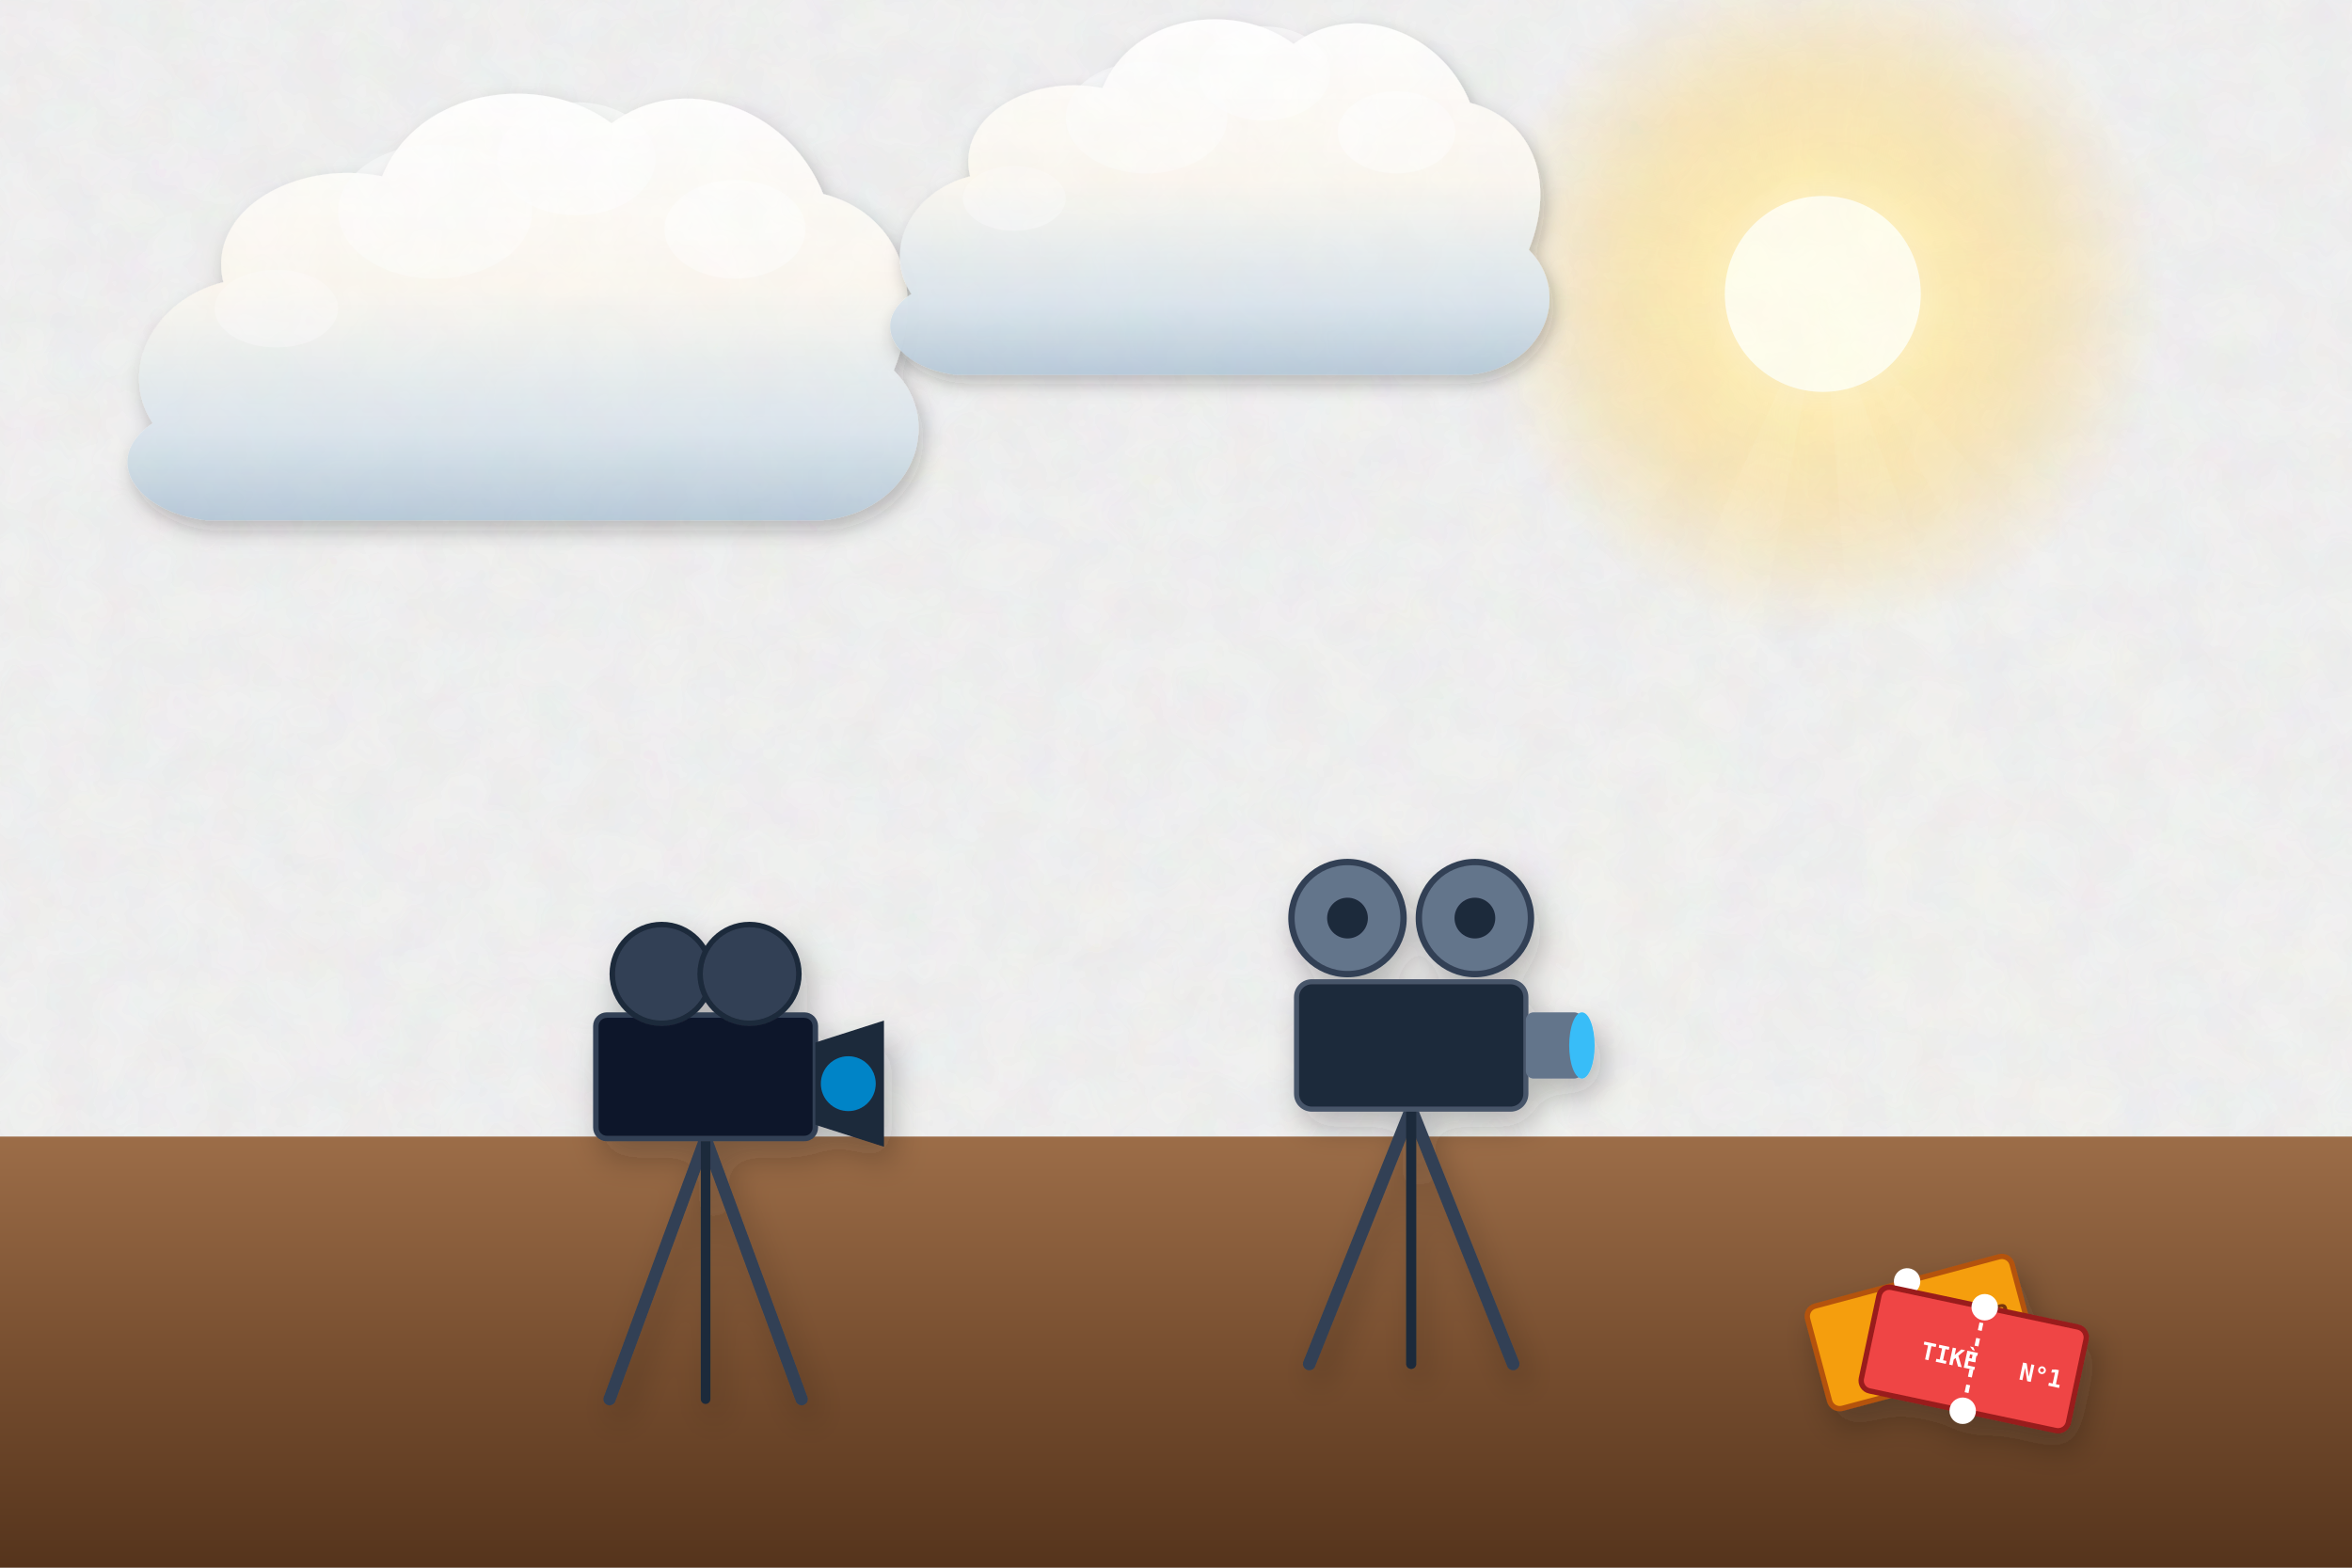
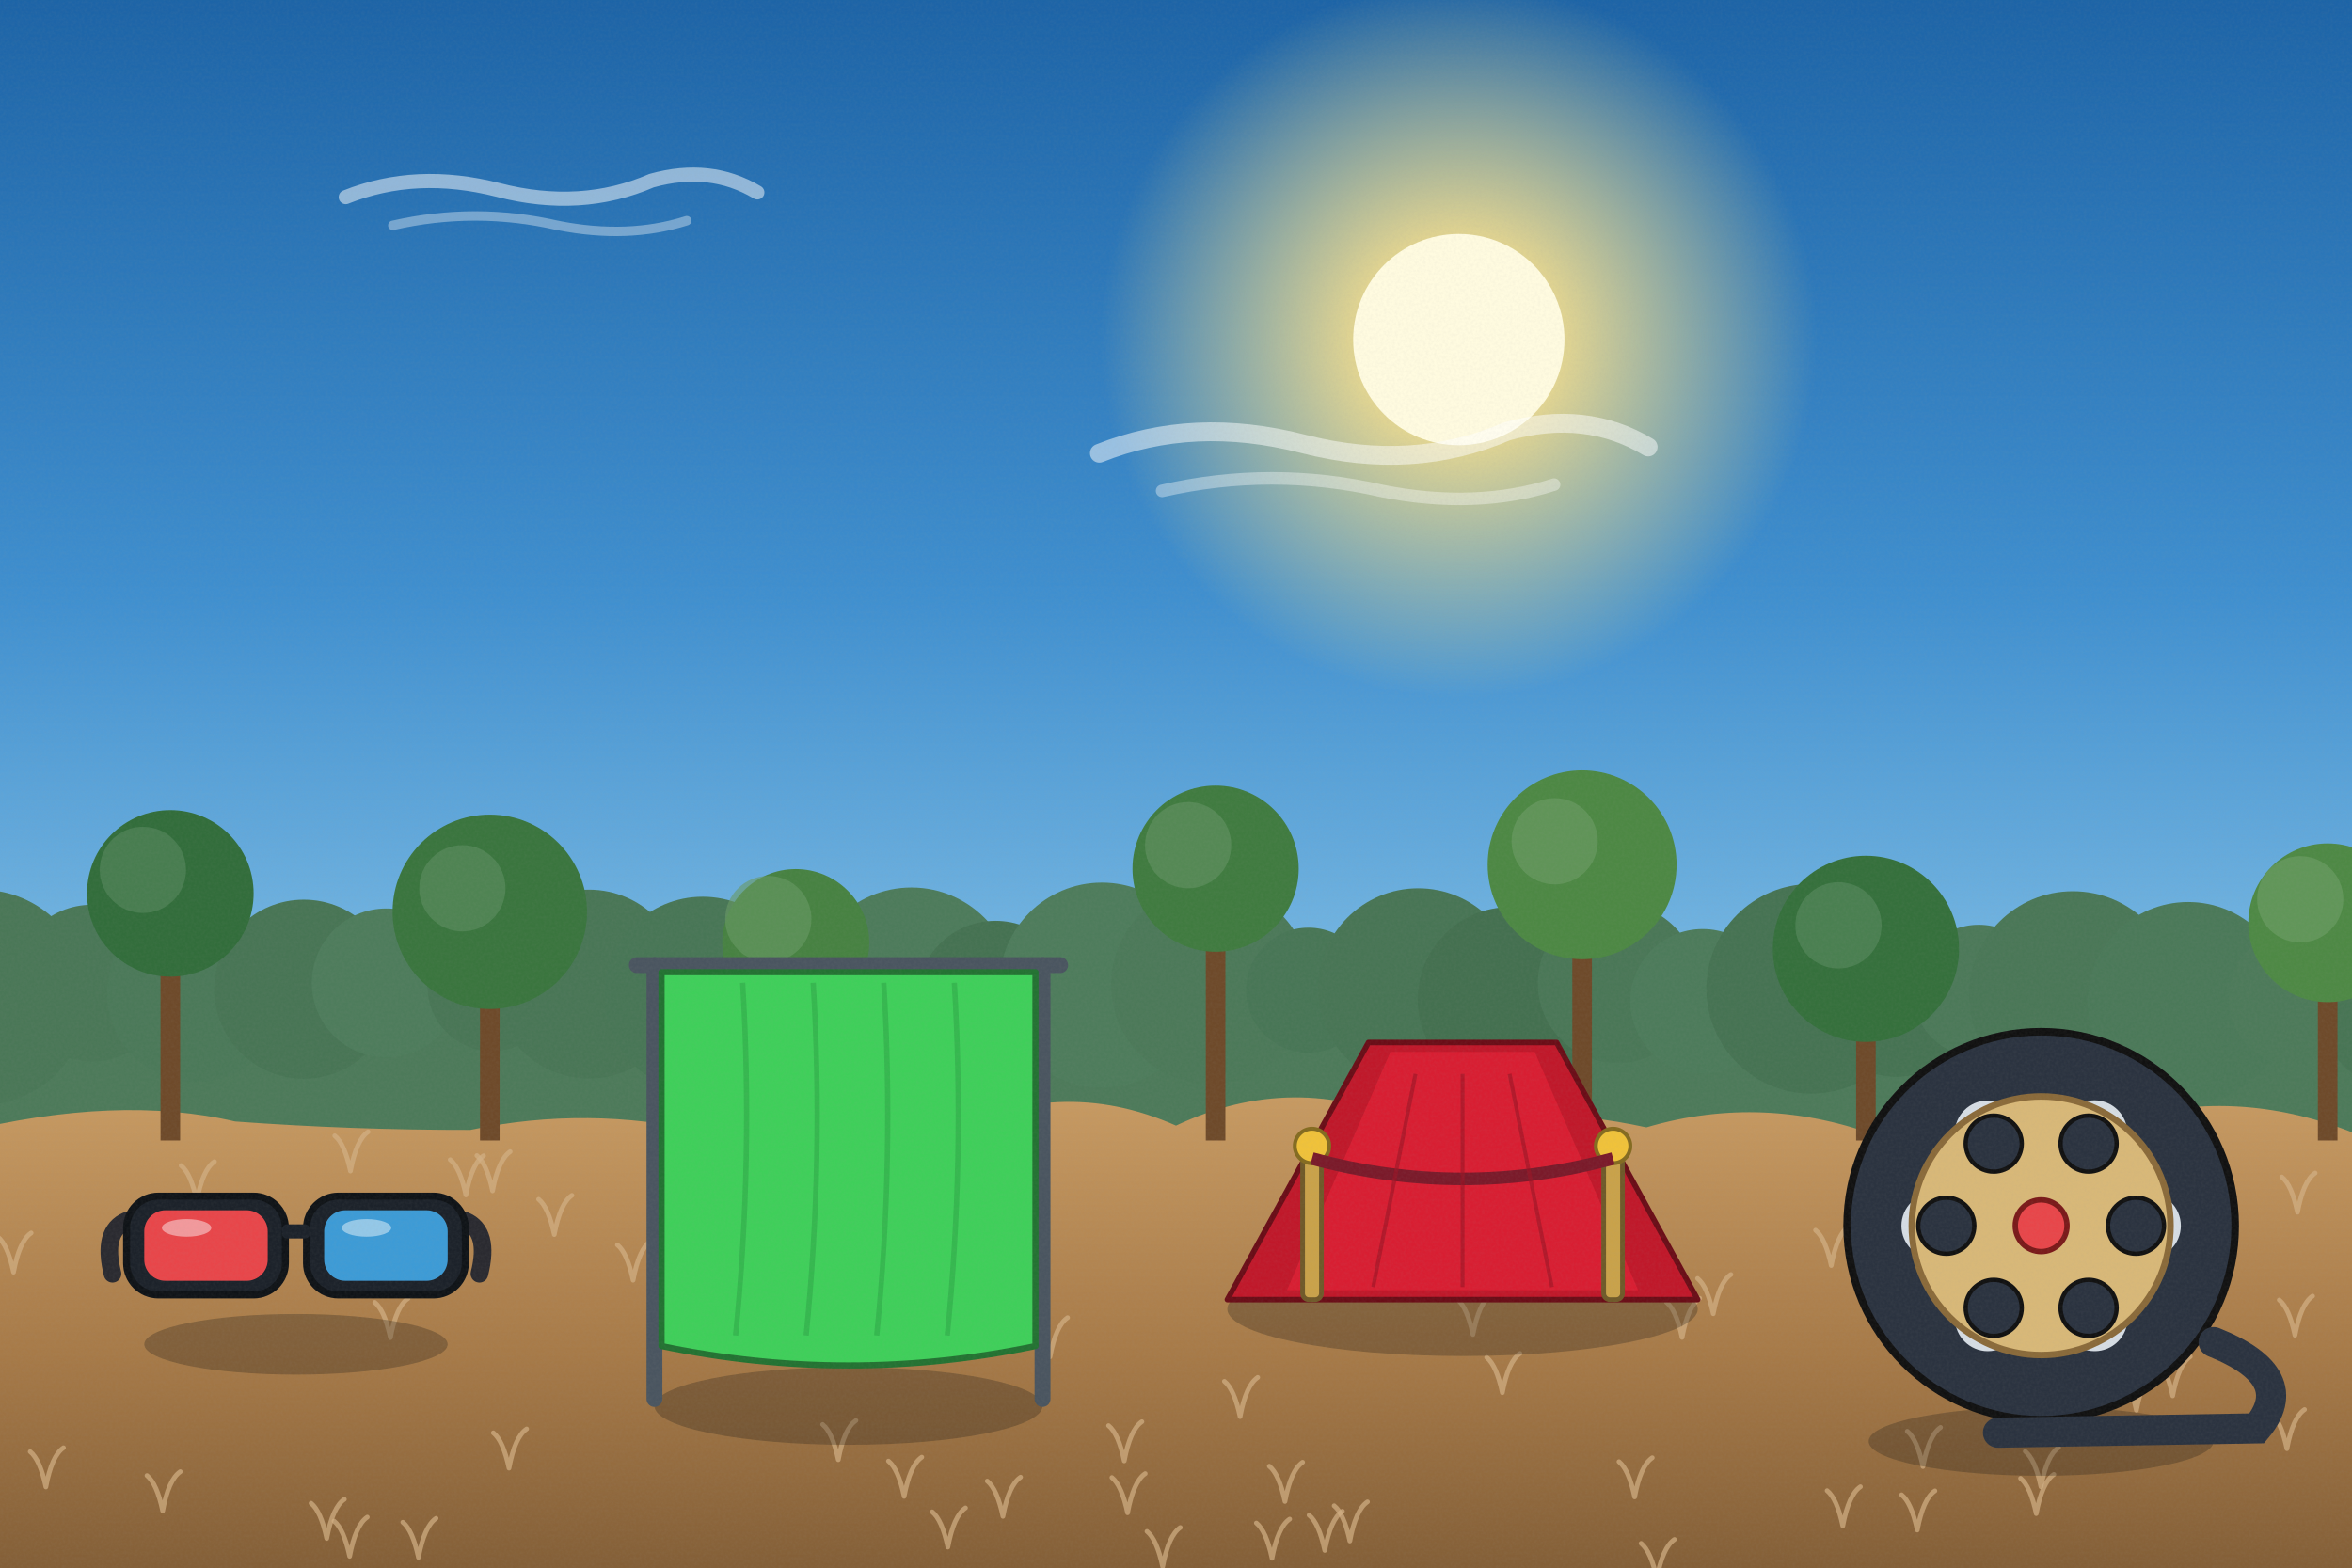
<svg xmlns="http://www.w3.org/2000/svg" viewBox="0 0 1200 800" width="1200" height="800">
  <defs>
-     <filter id="ghibliPaper" x="0%" y="0%" width="100%" height="100%">
-       <feTurbulence type="fractalNoise" baseFrequency="0.04" numOctaves="3" result="noise" seed="42" />
-       <feColorMatrix type="matrix" values="1 0 0 0 0  0 1 0 0 0  0 0 1 0 0  0 0 0 0.035 0" in="noise" result="coloredNoise" />
-       <feComposite operator="in" in2="SourceGraphic" />
+     <linearGradient id="woodTone" x1="0" y1="0" x2="1" y2="0">
+       <stop offset="0" stop-color="#a77649" />
+       <stop offset=".5" stop-color="#7d5231" />
+       <stop offset="1" stop-color="#5a381e" />
+     </linearGradient>
+     <linearGradient id="stoneTone" x1="0" y1="0" x2="0" y2="1">
+       <stop offset="0" stop-color="#c5beb3" />
+       <stop offset="1" stop-color="#7c7468" />
+     </linearGradient>
+     <filter id="softShadow" x="-20%" y="-20%" width="140%" height="140%">
+       <feDropShadow dx="2" dy="5" stdDeviation="4" flood-color="#1b1a14" flood-opacity=".25" />
    </filter>
-     <filter id="softGlow" x="-20%" y="-20%" width="140%" height="140%">
-       <feGaussianBlur stdDeviation="8" result="blur" />
-       <feComposite in="SourceGraphic" in2="blur" operator="over" />
+     <filter id="grain" x="0" y="0" width="100%" height="100%">
+       <feTurbulence type="fractalNoise" baseFrequency=".7" numOctaves="2" seed="11" />
+       <feColorMatrix type="matrix" values="0 0 0 0 .34  0 0 0 0 .34  0 0 0 0 .32  0 0 0 .22 -.07" />
    </filter>
-     <filter id="dropShadow" x="-20%" y="-20%" width="140%" height="140%">
-       <feDropShadow dx="3" dy="6" stdDeviation="6" flood-color="#141e28" flood-opacity="0.28" />
-     </filter>
-     <linearGradient id="skyDay" x1="0" y1="0" x2="0" y2="1">
-       <stop offset="0%" stop-color="#236ca7" />
-       <stop offset="35%" stop-color="#5fa3d6" />
-       <stop offset="70%" stop-color="#b8e1f2" />
-       <stop offset="100%" stop-color="#fdf3dc" />
-     </linearGradient>
-     <linearGradient id="skySunset" x1="0" y1="0" x2="0" y2="1">
-       <stop offset="0%" stop-color="#31396b" />
-       <stop offset="35%" stop-color="#73507b" />
-       <stop offset="65%" stop-color="#cb6b5c" />
-       <stop offset="85%" stop-color="#f29e5a" />
-       <stop offset="100%" stop-color="#fedaa2" />
-     </linearGradient>
-     <linearGradient id="skyDusk" x1="0" y1="0" x2="0" y2="1">
-       <stop offset="0%" stop-color="#121832" />
-       <stop offset="40%" stop-color="#262f56" />
-       <stop offset="70%" stop-color="#4e3d64" />
-       <stop offset="90%" stop-color="#915264" />
-       <stop offset="100%" stop-color="#d6846c" />
-     </linearGradient>
-     <linearGradient id="cloudBodyDay" x1="0" y1="0" x2="0" y2="1">
-       <stop offset="0%" stop-color="#ffffff" />
-       <stop offset="45%" stop-color="#fcf8f0" />
-       <stop offset="80%" stop-color="#d9e4ec" />
-       <stop offset="100%" stop-color="#b6c8d7" />
-     </linearGradient>
-     <linearGradient id="cloudBodySunset" x1="0" y1="0" x2="0" y2="1">
-       <stop offset="0%" stop-color="#fff5e6" />
-       <stop offset="40%" stop-color="#fbd0a5" />
-       <stop offset="75%" stop-color="#cf8ca0" />
-       <stop offset="100%" stop-color="#7e607c" />
-     </linearGradient>
-     <radialGradient id="sunGlowDay" cx="50%" cy="50%" r="50%">
-       <stop offset="0%" stop-color="#fffced" stop-opacity="1" />
-       <stop offset="35%" stop-color="#ffebaa" stop-opacity="0.85" />
-       <stop offset="70%" stop-color="#ffd573" stop-opacity="0.35" />
-       <stop offset="100%" stop-color="#ffd573" stop-opacity="0" />
+     <linearGradient id="skyMain" x1="0" y1="0" x2="0" y2="1">
+       <stop offset="0" stop-color="#1c63a6" />
+       <stop offset=".38" stop-color="#3f8fcf" />
+       <stop offset=".72" stop-color="#8cc7ea" />
+       <stop offset="1" stop-color="#d8f0f8" />
+     </linearGradient>
+     <linearGradient id="cloudG" x1="0" y1="0" x2="0" y2="1">
+       <stop offset="0" stop-color="#ffffff" />
+       <stop offset="1" stop-color="#c7d8e6" />
+     </linearGradient>
+     <radialGradient id="sunG">
+       <stop offset="0" stop-color="#fffbe0" />
+       <stop offset=".3" stop-color="#ffe38a" stop-opacity=".85" />
+       <stop offset="1" stop-color="#ffe38a" stop-opacity="0" />
    </radialGradient>
-     <radialGradient id="sunGlowSunset" cx="50%" cy="50%" r="50%">
-       <stop offset="0%" stop-color="#fff8db" stop-opacity="1" />
-       <stop offset="30%" stop-color="#ffb753" stop-opacity="0.9" />
-       <stop offset="65%" stop-color="#f46e45" stop-opacity="0.4" />
-       <stop offset="100%" stop-color="#e04a43" stop-opacity="0" />
-     </radialGradient>
-     <linearGradient id="hillDistant" x1="0" y1="0" x2="0" y2="1">
-       <stop offset="0%" stop-color="#6e94a8" />
-       <stop offset="100%" stop-color="#93b9c7" />
-     </linearGradient>
-     <linearGradient id="hillMid" x1="0" y1="0" x2="0" y2="1">
-       <stop offset="0%" stop-color="#4a7c4f" />
-       <stop offset="50%" stop-color="#3c6a40" />
-       <stop offset="100%" stop-color="#2d5231" />
-     </linearGradient>
-     <linearGradient id="hillNear" x1="0" y1="0" x2="0" y2="1">
-       <stop offset="0%" stop-color="#699e4c" />
-       <stop offset="60%" stop-color="#4c7e33" />
-       <stop offset="100%" stop-color="#2f5720" />
-     </linearGradient>
-     <linearGradient id="woodTone" x1="0" y1="0" x2="0" y2="1">
-       <stop offset="0%" stop-color="#9c6d48" />
-       <stop offset="50%" stop-color="#784f30" />
-       <stop offset="100%" stop-color="#55341c" />
-     </linearGradient>
-     <linearGradient id="brassTone" x1="0" y1="0" x2="1" y2="1">
-       <stop offset="0%" stop-color="#ffe699" />
-       <stop offset="35%" stop-color="#d9a536" />
-       <stop offset="70%" stop-color="#996c14" />
-       <stop offset="100%" stop-color="#5e4007" />
-     </linearGradient>
-     <linearGradient id="stoneTone" x1="0" y1="0" x2="0" y2="1">
-       <stop offset="0%" stop-color="#c5beb3" />
-       <stop offset="60%" stop-color="#999184" />
-       <stop offset="100%" stop-color="#6c6458" />
-     </linearGradient>
-     <linearGradient id="waterTone" x1="0" y1="0" x2="0" y2="1">
-       <stop offset="0%" stop-color="#47a5be" />
-       <stop offset="50%" stop-color="#2a7796" />
-       <stop offset="100%" stop-color="#144d6a" />
+     <linearGradient id="gndG" x1="0" y1="0" x2="0" y2="1">
+       <stop offset="0" stop-color="#c79a62" />
+       <stop offset=".5" stop-color="#a77a48" />
+       <stop offset="1" stop-color="#7d5a34" />
    </linearGradient>
  </defs>
-   <rect width="1200" height="800" fill="url(#skyDay)" filter="url(#ghibliPaper)" />
+   <rect width="1200" height="800" fill="url(#skyMain)" />
  <g>
-     <circle cx="930" cy="150" r="175" fill="url(#sunGlowDay)" />
-     <circle cx="930" cy="150" r="50" fill="#fffded" />
-     <polygon points="930,150 630,800 810,800" fill="#fffbe6" opacity="0.08" />
-     <polygon points="930,150 980,800 1170,800" fill="#fffbe6" opacity="0.08" />
-     <polygon points="930,150 1290,800 1490,800" fill="#fffbe6" opacity="0.06" />
-   </g>
-   <g transform="translate(240, 180) scale(0.9)" opacity="0.95">
-     <path d="M-180,40        C-200,10 -180,-30 -140,-40        C-150,-80 -100,-110 -50,-100        C-30,-150 40,-160 80,-130        C120,-160 180,-140 200,-90        C240,-80 260,-40 240,10        C270,40 250,90 200,95        L-150,95        C-190,90 -210,60 -180,40 Z" fill="url(#cloudBodyDay)" filter="url(#dropShadow)" />
-     <ellipse cx="60" cy="-110" rx="45" ry="32" fill="#ffffff" opacity="0.55" />
-     <ellipse cx="-20" cy="-80" rx="55" ry="38" fill="#ffffff" opacity="0.45" />
-     <ellipse cx="150" cy="-70" rx="40" ry="28" fill="#ffffff" opacity="0.5" />
-     <ellipse cx="-110" cy="-25" rx="35" ry="22" fill="#ffffff" opacity="0.35" />
-   </g>
-   <g transform="translate(600, 120) scale(0.75)" opacity="0.95">
-     <path d="M-180,40        C-200,10 -180,-30 -140,-40        C-150,-80 -100,-110 -50,-100        C-30,-150 40,-160 80,-130        C120,-160 180,-140 200,-90        C240,-80 260,-40 240,10        C270,40 250,90 200,95        L-150,95        C-190,90 -210,60 -180,40 Z" fill="url(#cloudBodyDay)" filter="url(#dropShadow)" />
-     <ellipse cx="60" cy="-110" rx="45" ry="32" fill="#ffffff" opacity="0.55" />
-     <ellipse cx="-20" cy="-80" rx="55" ry="38" fill="#ffffff" opacity="0.45" />
-     <ellipse cx="150" cy="-70" rx="40" ry="28" fill="#ffffff" opacity="0.5" />
-     <ellipse cx="-110" cy="-25" rx="35" ry="22" fill="#ffffff" opacity="0.35" />
-   </g>
-   <rect width="1200" height="800" fill="#0f172a" filter="url(#ghibliPaper)" />
-   <rect x="0" y="580" width="1200" height="220" fill="url(#woodTone)" />
-   <g transform="translate(360, 560) scale(1.4)" filter="url(#dropShadow)">
-     <line x1="0" y1="15" x2="-35" y2="110" stroke="#334155" stroke-width="4.5" stroke-linecap="round" />
-     <line x1="0" y1="15" x2="35" y2="110" stroke="#334155" stroke-width="4.5" stroke-linecap="round" />
-     <line x1="0" y1="15" x2="0" y2="110" stroke="#1e293b" stroke-width="3.5" stroke-linecap="round" />
-     <rect x="-40" y="-30" width="80" height="45" rx="4" fill="#0f172a" stroke="#334155" stroke-width="2" />
-     <circle cx="-16" cy="-45" r="18" fill="#334155" stroke="#1e293b" stroke-width="2" />
-     <circle cx="16" cy="-45" r="18" fill="#334155" stroke="#1e293b" stroke-width="2" />
-     <polygon points="40,-20 65,-28 65,18 40,10" fill="#1e293b" />
-     <circle cx="52" cy="-5" r="10" fill="#0284c7" />
-   </g>
-   <g transform="translate(720, 540) scale(1.3)" filter="url(#dropShadow)">
-     <line x1="0" y1="20" x2="-40" y2="120" stroke="#334155" stroke-width="5" stroke-linecap="round" />
-     <line x1="0" y1="20" x2="40" y2="120" stroke="#334155" stroke-width="5" stroke-linecap="round" />
-     <line x1="0" y1="20" x2="0" y2="120" stroke="#1e293b" stroke-width="4" stroke-linecap="round" />
-     <rect x="-45" y="-30" width="90" height="50" rx="6" fill="#1e293b" stroke="#475569" stroke-width="2" />
-     <circle cx="-25" cy="-55" r="22" fill="#64748b" stroke="#334155" stroke-width="2.5" />
-     <circle cx="-25" cy="-55" r="8" fill="#1e293b" />
-     <circle cx="25" cy="-55" r="22" fill="#64748b" stroke="#334155" stroke-width="2.5" />
-     <circle cx="25" cy="-55" r="8" fill="#1e293b" />
-     <rect x="45" y="-18" width="22" height="26" rx="3" fill="#64748b" />
-     <ellipse cx="67" cy="-5" rx="5" ry="13" fill="#38bdf8" />
-   </g>
-   <g transform="translate(980, 680) scale(1.35)" filter="url(#dropShadow)">
-     <g transform="rotate(-15)">
-       <rect x="-40" y="-20" width="80" height="40" rx="4" fill="#f59e0b" stroke="#b45309" stroke-width="2" />
-       <line x1="0" y1="-20" x2="0" y2="20" stroke="#78350f" stroke-width="1.5" stroke-dasharray="3 3" />
-       <circle cx="0" cy="-20" r="5" fill="#ffffff" />
-       <circle cx="0" cy="20" r="5" fill="#ffffff" />
-       <text x="-20" y="4" font-family="monospace" font-size="9" font-weight="bold" fill="#78350f">TIKÈ</text>
-       <text x="18" y="4" font-family="monospace" font-size="9" font-weight="bold" fill="#78350f">VIP</text>
+     <circle cx="744.3" cy="173.3" r="183.26" fill="url(#sunG)" />
+     <circle cx="744.3" cy="173.3" r="53.9" fill="#fffbe0" />
+   </g>
+   <g transform="translate(272.4,94.6) scale(0.6)" opacity="0.9">
+     <path d="M-160,10 Q-100,-14 -30,4 Q40,22 100,-4 Q150,-18 190,6" stroke="#fff" stroke-width="12" stroke-linecap="round" fill="none" opacity=".55" />
+     <path d="M-120,34 Q-50,18 20,34 Q80,46 130,30" stroke="#fff" stroke-width="8" stroke-linecap="round" fill="none" opacity=".4" />
+   </g>
+   <g transform="translate(688.9,223.3) scale(0.8)" opacity="0.9">
+     <path d="M-160,10 Q-100,-14 -30,4 Q40,22 100,-4 Q150,-18 190,6" stroke="#fff" stroke-width="12" stroke-linecap="round" fill="none" opacity=".55" />
+     <path d="M-120,34 Q-50,18 20,34 Q80,46 130,30" stroke="#fff" stroke-width="8" stroke-linecap="round" fill="none" opacity=".4" />
+   </g>
+   <rect x="-20" y="505" width="1240" height="140" fill="#4d7a5a" />
+   <circle cx="-10" cy="509" r="55" fill="#4a7757" />
+   <circle cx="46.9" cy="501.7" r="40" fill="#4a7757" />
+   <circle cx="100.2" cy="506.8" r="45.5" fill="#4b7959" />
+   <circle cx="155" cy="504.8" r="45.7" fill="#487555" />
+   <circle cx="197.1" cy="501.6" r="38" fill="#4e7c5c" />
+   <circle cx="251.1" cy="503.4" r="33" fill="#497656" />
+   <circle cx="300.5" cy="502.2" r="48.2" fill="#497656" />
+   <circle cx="358.5" cy="507.7" r="50.1" fill="#487656" />
+   <circle cx="406.4" cy="509.1" r="43.4" fill="#447151" />
+   <circle cx="465" cy="505.6" r="52.7" fill="#4d7b5b" />
+   <circle cx="507.9" cy="510.1" r="40.2" fill="#457252" />
+   <circle cx="562.2" cy="502.7" r="52.3" fill="#4e7c5c" />
+   <circle cx="617.7" cy="502.5" r="50.8" fill="#4c7959" />
+   <circle cx="667.6" cy="505.3" r="31.9" fill="#487656" />
+   <circle cx="723.6" cy="504.4" r="51.1" fill="#487555" />
+   <circle cx="770.4" cy="510" r="47.1" fill="#447050" />
+   <circle cx="825.4" cy="501.7" r="40.8" fill="#4a7757" />
+   <circle cx="868.7" cy="511" r="36.9" fill="#4d7b5b" />
+   <circle cx="924.1" cy="504.6" r="53.5" fill="#467353" />
+   <circle cx="967.5" cy="509.2" r="40.3" fill="#467353" />
+   <circle cx="1009.6" cy="505.7" r="33.8" fill="#4c7959" />
+   <circle cx="1057.6" cy="507.8" r="53" fill="#4a7757" />
+   <circle cx="1116.4" cy="511.6" r="51.3" fill="#4b7959" />
+   <circle cx="1171.7" cy="509.4" r="34.7" fill="#4d7a5a" />
+   <circle cx="1228.4" cy="512" r="45.7" fill="#487555" />
+   <g>
+     <path d="M-20,578 Q60,558.3 120,572.3 Q180,576.7 240,576.6 Q300,564 360,577.7 Q420,574.1 480,579.6 Q540,547.8 600,574.4 Q660,546.1 720,573.4 Q780,562.3 840,575.3 Q900,557.6 960,580.4 Q1020,548 1080,572.3 Q1140,554.1 1200,577.8 Q1260,564.8 1320,579.2 L1240,820 L-20,820 Z" fill="url(#gndG)" />
+     <path d="M1172.2,618.6 q-3,-14 -8,-18 M1172.2,618.6 q3,-16 9,-20" stroke="#d3b085" stroke-width="2.4" fill="none" stroke-linecap="round" opacity=".7" />
+     <path d="M1170.9,681.4 q-3,-14 -8,-18 M1170.9,681.4 q3,-16 9,-20" stroke="#d3b085" stroke-width="2.4" fill="none" stroke-linecap="round" opacity=".7" />
+     <path d="M980.5,590.8 q-3,-14 -8,-18 M980.5,590.8 q3,-16 9,-20" stroke="#d3b085" stroke-width="2.4" fill="none" stroke-linecap="round" opacity=".7" />
+     <path d="M573.6,745.5 q-3,-14 -8,-18 M573.6,745.5 q3,-16 9,-20" stroke="#d3b085" stroke-width="2.4" fill="none" stroke-linecap="round" opacity=".7" />
+     <path d="M593.2,799.5 q-3,-14 -8,-18 M593.2,799.5 q3,-16 9,-20" stroke="#d3b085" stroke-width="2.4" fill="none" stroke-linecap="round" opacity=".7" />
+     <path d="M483.6,789.5 q-3,-14 -8,-18 M483.6,789.5 q3,-16 9,-20" stroke="#d3b085" stroke-width="2.4" fill="none" stroke-linecap="round" opacity=".7" />
+     <path d="M511.7,773.8 q-3,-14 -8,-18 M511.7,773.8 q3,-16 9,-20" stroke="#d3b085" stroke-width="2.4" fill="none" stroke-linecap="round" opacity=".7" />
+     <path d="M323,653.3 q-3,-14 -8,-18 M323,653.3 q3,-16 9,-20" stroke="#d3b085" stroke-width="2.4" fill="none" stroke-linecap="round" opacity=".7" />
+     <path d="M688.7,786.4 q-3,-14 -8,-18 M688.7,786.4 q3,-16 9,-20" stroke="#d3b085" stroke-width="2.4" fill="none" stroke-linecap="round" opacity=".7" />
+     <path d="M740.1,622.3 q-3,-14 -8,-18 M740.1,622.3 q3,-16 9,-20" stroke="#d3b085" stroke-width="2.4" fill="none" stroke-linecap="round" opacity=".7" />
+     <path d="M1062.5,617.4 q-3,-14 -8,-18 M1062.5,617.4 q3,-16 9,-20" stroke="#d3b085" stroke-width="2.4" fill="none" stroke-linecap="round" opacity=".7" />
+     <path d="M649,795.2 q-3,-14 -8,-18 M649,795.2 q3,-16 9,-20" stroke="#d3b085" stroke-width="2.4" fill="none" stroke-linecap="round" opacity=".7" />
+     <path d="M535.7,692.4 q-3,-14 -8,-18 M535.7,692.4 q3,-16 9,-20" stroke="#d3b085" stroke-width="2.4" fill="none" stroke-linecap="round" opacity=".7" />
+     <path d="M259.7,749.2 q-3,-14 -8,-18 M259.7,749.2 q3,-16 9,-20" stroke="#d3b085" stroke-width="2.4" fill="none" stroke-linecap="round" opacity=".7" />
+     <path d="M1038.9,772.4 q-3,-14 -8,-18 M1038.9,772.4 q3,-16 9,-20" stroke="#d3b085" stroke-width="2.4" fill="none" stroke-linecap="round" opacity=".7" />
+     <path d="M237.7,609.8 q-3,-14 -8,-18 M237.7,609.8 q3,-16 9,-20" stroke="#d3b085" stroke-width="2.4" fill="none" stroke-linecap="round" opacity=".7" />
+     <path d="M6.9,649.2 q-3,-14 -8,-18 M6.9,649.2 q3,-16 9,-20" stroke="#d3b085" stroke-width="2.4" fill="none" stroke-linecap="round" opacity=".7" />
+     <path d="M978.2,780.8 q-3,-14 -8,-18 M978.2,780.8 q3,-16 9,-20" stroke="#d3b085" stroke-width="2.4" fill="none" stroke-linecap="round" opacity=".7" />
+     <path d="M484.7,656 q-3,-14 -8,-18 M484.7,656 q3,-16 9,-20" stroke="#d3b085" stroke-width="2.4" fill="none" stroke-linecap="round" opacity=".7" />
+     <path d="M845.3,805.6 q-3,-14 -8,-18 M845.3,805.6 q3,-16 9,-20" stroke="#d3b085" stroke-width="2.4" fill="none" stroke-linecap="round" opacity=".7" />
+     <path d="M766.5,710.7 q-3,-14 -8,-18 M766.5,710.7 q3,-16 9,-20" stroke="#d3b085" stroke-width="2.4" fill="none" stroke-linecap="round" opacity=".7" />
+     <path d="M282.8,630 q-3,-14 -8,-18 M282.8,630 q3,-16 9,-20" stroke="#d3b085" stroke-width="2.4" fill="none" stroke-linecap="round" opacity=".7" />
+     <path d="M803.3,629.1 q-3,-14 -8,-18 M803.3,629.1 q3,-16 9,-20" stroke="#d3b085" stroke-width="2.4" fill="none" stroke-linecap="round" opacity=".7" />
+     <path d="M181.1,647.5 q-3,-14 -8,-18 M181.1,647.5 q3,-16 9,-20" stroke="#d3b085" stroke-width="2.4" fill="none" stroke-linecap="round" opacity=".7" />
+     <path d="M251.3,607.7 q-3,-14 -8,-18 M251.3,607.7 q3,-16 9,-20" stroke="#d3b085" stroke-width="2.4" fill="none" stroke-linecap="round" opacity=".7" />
+     <path d="M751.5,681 q-3,-14 -8,-18 M751.5,681 q3,-16 9,-20" stroke="#d3b085" stroke-width="2.4" fill="none" stroke-linecap="round" opacity=".7" />
+     <path d="M213.5,794.8 q-3,-14 -8,-18 M213.5,794.8 q3,-16 9,-20" stroke="#d3b085" stroke-width="2.4" fill="none" stroke-linecap="round" opacity=".7" />
+     <path d="M511.4,592.2 q-3,-14 -8,-18 M511.4,592.2 q3,-16 9,-20" stroke="#d3b085" stroke-width="2.4" fill="none" stroke-linecap="round" opacity=".7" />
+     <path d="M940.2,778.7 q-3,-14 -8,-18 M940.2,778.7 q3,-16 9,-20" stroke="#d3b085" stroke-width="2.4" fill="none" stroke-linecap="round" opacity=".7" />
+     <path d="M675.9,791.2 q-3,-14 -8,-18 M675.9,791.2 q3,-16 9,-20" stroke="#d3b085" stroke-width="2.4" fill="none" stroke-linecap="round" opacity=".7" />
+     <path d="M874.1,670.4 q-3,-14 -8,-18 M874.1,670.4 q3,-16 9,-20" stroke="#d3b085" stroke-width="2.4" fill="none" stroke-linecap="round" opacity=".7" />
+     <path d="M355.3,622 q-3,-14 -8,-18 M355.3,622 q3,-16 9,-20" stroke="#d3b085" stroke-width="2.4" fill="none" stroke-linecap="round" opacity=".7" />
+     <path d="M982.3,704 q-3,-14 -8,-18 M982.3,704 q3,-16 9,-20" stroke="#d3b085" stroke-width="2.4" fill="none" stroke-linecap="round" opacity=".7" />
+     <path d="M1108.5,712.3 q-3,-14 -8,-18 M1108.5,712.3 q3,-16 9,-20" stroke="#d3b085" stroke-width="2.4" fill="none" stroke-linecap="round" opacity=".7" />
+     <path d="M834,763.9 q-3,-14 -8,-18 M834,763.9 q3,-16 9,-20" stroke="#d3b085" stroke-width="2.4" fill="none" stroke-linecap="round" opacity=".7" />
+     <path d="M1166.8,739.3 q-3,-14 -8,-18 M1166.8,739.3 q3,-16 9,-20" stroke="#d3b085" stroke-width="2.4" fill="none" stroke-linecap="round" opacity=".7" />
+     <path d="M23.4,758.8 q-3,-14 -8,-18 M23.4,758.8 q3,-16 9,-20" stroke="#d3b085" stroke-width="2.4" fill="none" stroke-linecap="round" opacity=".7" />
+     <path d="M858.2,682.5 q-3,-14 -8,-18 M858.2,682.5 q3,-16 9,-20" stroke="#d3b085" stroke-width="2.4" fill="none" stroke-linecap="round" opacity=".7" />
+     <path d="M632.7,722.9 q-3,-14 -8,-18 M632.7,722.9 q3,-16 9,-20" stroke="#d3b085" stroke-width="2.4" fill="none" stroke-linecap="round" opacity=".7" />
+     <path d="M178.4,794.2 q-3,-14 -8,-18 M178.4,794.2 q3,-16 9,-20" stroke="#d3b085" stroke-width="2.4" fill="none" stroke-linecap="round" opacity=".7" />
+     <path d="M83,771 q-3,-14 -8,-18 M83,771 q3,-16 9,-20" stroke="#d3b085" stroke-width="2.4" fill="none" stroke-linecap="round" opacity=".7" />
+     <path d="M1085.4,684 q-3,-14 -8,-18 M1085.4,684 q3,-16 9,-20" stroke="#d3b085" stroke-width="2.4" fill="none" stroke-linecap="round" opacity=".7" />
+     <path d="M575.3,772 q-3,-14 -8,-18 M575.3,772 q3,-16 9,-20" stroke="#d3b085" stroke-width="2.4" fill="none" stroke-linecap="round" opacity=".7" />
+     <path d="M975.1,632.8 q-3,-14 -8,-18 M975.1,632.8 q3,-16 9,-20" stroke="#d3b085" stroke-width="2.4" fill="none" stroke-linecap="round" opacity=".7" />
+     <path d="M461.3,763.6 q-3,-14 -8,-18 M461.3,763.6 q3,-16 9,-20" stroke="#d3b085" stroke-width="2.4" fill="none" stroke-linecap="round" opacity=".7" />
+     <path d="M178.8,597.6 q-3,-14 -8,-18 M178.8,597.6 q3,-16 9,-20" stroke="#d3b085" stroke-width="2.4" fill="none" stroke-linecap="round" opacity=".7" />
+     <path d="M1041.3,758.7 q-3,-14 -8,-18 M1041.3,758.7 q3,-16 9,-20" stroke="#d3b085" stroke-width="2.4" fill="none" stroke-linecap="round" opacity=".7" />
+     <path d="M427.7,744.9 q-3,-14 -8,-18 M427.7,744.9 q3,-16 9,-20" stroke="#d3b085" stroke-width="2.4" fill="none" stroke-linecap="round" opacity=".7" />
+     <path d="M1090,719.7 q-3,-14 -8,-18 M1090,719.7 q3,-16 9,-20" stroke="#d3b085" stroke-width="2.4" fill="none" stroke-linecap="round" opacity=".7" />
+     <path d="M100.4,612.8 q-3,-14 -8,-18 M100.4,612.8 q3,-16 9,-20" stroke="#d3b085" stroke-width="2.4" fill="none" stroke-linecap="round" opacity=".7" />
+     <path d="M200.3,650.1 q-3,-14 -8,-18 M200.3,650.1 q3,-16 9,-20" stroke="#d3b085" stroke-width="2.4" fill="none" stroke-linecap="round" opacity=".7" />
+     <path d="M166.7,785.1 q-3,-14 -8,-18 M166.7,785.1 q3,-16 9,-20" stroke="#d3b085" stroke-width="2.4" fill="none" stroke-linecap="round" opacity=".7" />
+     <path d="M981.1,748.4 q-3,-14 -8,-18 M981.1,748.4 q3,-16 9,-20" stroke="#d3b085" stroke-width="2.4" fill="none" stroke-linecap="round" opacity=".7" />
+     <path d="M934.3,645.8 q-3,-14 -8,-18 M934.3,645.8 q3,-16 9,-20" stroke="#d3b085" stroke-width="2.4" fill="none" stroke-linecap="round" opacity=".7" />
+     <path d="M655.6,766.2 q-3,-14 -8,-18 M655.6,766.2 q3,-16 9,-20" stroke="#d3b085" stroke-width="2.4" fill="none" stroke-linecap="round" opacity=".7" />
+     <path d="M199.2,682.6 q-3,-14 -8,-18 M199.2,682.6 q3,-16 9,-20" stroke="#d3b085" stroke-width="2.4" fill="none" stroke-linecap="round" opacity=".7" />
+   </g>
+   <g>
+     <rect x="81.9" y="469.9" width="10" height="112.1" fill="#6e4a2a" />
+     <circle cx="86.9" cy="455.9" r="42.5" fill="#326d3b" />
+     <circle cx="72.9" cy="443.9" r="22" fill="#57875e" opacity=".6" />
+     <rect x="244.9" y="479.3" width="10" height="102.7" fill="#6e4a2a" />
+     <circle cx="249.9" cy="465.3" r="49.6" fill="#3a753e" />
+     <circle cx="235.9" cy="453.3" r="22" fill="#5d8e61" opacity=".6" />
+     <rect x="401" y="495" width="10" height="87" fill="#6e4a2a" />
+     <circle cx="406" cy="481" r="37.5" fill="#478242" />
+     <circle cx="392" cy="469" r="22" fill="#689964" opacity=".6" />
+     <rect x="615.2" y="457.3" width="10" height="124.7" fill="#6e4a2a" />
+     <circle cx="620.2" cy="443.3" r="42.4" fill="#407b40" />
+     <circle cx="606.2" cy="431.3" r="22" fill="#629362" opacity=".6" />
+     <rect x="802.2" y="455.3" width="10" height="126.7" fill="#6e4a2a" />
+     <circle cx="807.2" cy="441.3" r="48.2" fill="#4d8844" />
+     <circle cx="793.2" cy="429.3" r="22" fill="#6d9d66" opacity=".6" />
+     <rect x="947" y="498.2" width="10" height="83.8" fill="#6e4a2a" />
+     <circle cx="952" cy="484.2" r="47.5" fill="#35703c" />
+     <circle cx="938" cy="472.2" r="22" fill="#598a5f" opacity=".6" />
+     <rect x="1182.6" y="484.9" width="10" height="97.1" fill="#6e4a2a" />
+     <circle cx="1187.6" cy="470.9" r="40.5" fill="#4e8945" />
+     <circle cx="1173.6" cy="458.9" r="22" fill="#6e9e66" opacity=".6" />
+   </g>
+   <g transform="translate(746.2,668) scale(0.8)">
+     <ellipse cx="0" cy="0" rx="150" ry="30" fill="#1b1a14" opacity="0.28" />
+     <path d="M-60,-170 L60,-170 L150,-6 L-150,-6 Z" fill="#c0182a" stroke="#6a0d17" stroke-width="3.5" stroke-linejoin="round" stroke-linecap="round" />
+     <path d="M-46,-164 L46,-164 L112,-12 L-112,-12 Z" fill="#d81e32" stroke="#77111c" stroke-width="0" stroke-linejoin="round" stroke-linecap="round" />
+     <rect x="-102" y="-100" width="12" height="94" rx="4" fill="#c9a24a" stroke="#6f5929" stroke-width="3" />
+     <ellipse cx="-96" cy="-104" rx="11" ry="11" fill="#f0c23a" stroke="#846b20" stroke-width="2.5" />
+     <rect x="90" y="-100" width="12" height="94" rx="4" fill="#c9a24a" stroke="#6f5929" stroke-width="3" />
+     <ellipse cx="96" cy="-104" rx="11" ry="11" fill="#f0c23a" stroke="#846b20" stroke-width="2.5" />
+     <path d="M-96,-96 Q0,-70 96,-96" stroke="#7a1a2a" stroke-width="8" fill="none" />
+     <path d="M-30,-150 L-57,-14" stroke="#9a1424" stroke-width="2.5" opacity=".6" />
+     <path d="M0,-150 L0,-14" stroke="#9a1424" stroke-width="2.5" opacity=".6" />
+     <path d="M30,-150 L57,-14" stroke="#9a1424" stroke-width="2.5" opacity=".6" />
+   </g>
+   <g transform="translate(151,686) scale(0.9)">
+     <ellipse cx="0" cy="0" rx="86" ry="17.2" fill="#1b1a14" opacity="0.28" />
+     <path d="M-96,-70 Q-110,-64 -104,-40 M96,-70 Q110,-64 104,-40" stroke="#2a2a30" stroke-width="10" fill="none" stroke-linecap="round" />
+     <rect x="-96" y="-84" width="90" height="56" rx="18" fill="#1c222a" stroke="#0f1317" stroke-width="4" />
+     <rect x="6" y="-84" width="90" height="56" rx="18" fill="#1c222a" stroke="#0f1317" stroke-width="4" />
+     <rect x="-86" y="-76" width="70" height="40" rx="12" fill="#e8464a" stroke="#802729" stroke-width="0" />
+     <rect x="16" y="-76" width="70" height="40" rx="12" fill="#3d9bd6" stroke="#225576" stroke-width="0" />
+     <rect x="-8" y="-68" width="16" height="8" rx="3" fill="#1c222a" stroke="#0f1317" stroke-width="0" />
+     <ellipse cx="-62" cy="-66" rx="14" ry="5" fill="#ffffff" opacity="0.45" />
+     <ellipse cx="40" cy="-66" rx="14" ry="5" fill="#ffffff" opacity="0.45" />
+   </g>
+   <g transform="translate(432.9,717.5) scale(0.9)">
+     <ellipse cx="0" cy="0" rx="110" ry="22" fill="#1b1a14" opacity="0.28" />
+     <line x1="-110" y1="-4" x2="-110" y2="-250" stroke="#4a5560" stroke-width="9" stroke-linecap="round" />
+     <line x1="110" y1="-4" x2="110" y2="-250" stroke="#4a5560" stroke-width="9" stroke-linecap="round" />
+     <line x1="-120" y1="-250" x2="120" y2="-250" stroke="#4a5560" stroke-width="9" stroke-linecap="round" />
+     <path d="M-106,-246 L106,-246 L106,-34 Q0,-12 -106,-34 Z" fill="#3fcf5a" stroke="#237232" stroke-width="3.5" stroke-linejoin="round" stroke-linecap="round" />
+     <path d="M-60,-240 Q-54,-140 -64,-40" stroke="#2ea848" stroke-width="3" fill="none" opacity=".6" />
+     <path d="M-20,-240 Q-14,-140 -24,-40" stroke="#2ea848" stroke-width="3" fill="none" opacity=".6" />
+     <path d="M20,-240 Q26,-140 16,-40" stroke="#2ea848" stroke-width="3" fill="none" opacity=".6" />
+     <path d="M60,-240 Q66,-140 56,-40" stroke="#2ea848" stroke-width="3" fill="none" opacity=".6" />
+   </g>
+   <g transform="translate(1041.4,735.5) scale(1.1)">
+     <ellipse cx="0" cy="0" rx="80" ry="16" fill="#1b1a14" opacity="0.28" />
+     <g transform="translate(0,-100)">
+       <circle r="90" fill="#2b3340" stroke="#111" stroke-width="3.5" />
+       <circle cx="49.5" cy="0.0" r="15.3" fill="#d6dde4" />
+       <circle cx="24.8" cy="42.9" r="15.3" fill="#d6dde4" />
+       <circle cx="-24.7" cy="42.9" r="15.3" fill="#d6dde4" />
+       <circle cx="-49.5" cy="0.0" r="15.3" fill="#d6dde4" />
+       <circle cx="-24.8" cy="-42.8" r="15.3" fill="#d6dde4" />
+       <circle cx="24.7" cy="-42.9" r="15.3" fill="#d6dde4" />
+       <circle r="12.6" fill="#e8464a" />
    </g>
-     <g transform="translate(20, 10) rotate(12)">
-       <rect x="-40" y="-20" width="80" height="40" rx="4" fill="#ef4444" stroke="#991b1b" stroke-width="2" />
-       <line x1="0" y1="-20" x2="0" y2="20" stroke="#ffffff" stroke-width="1.5" stroke-dasharray="3 3" />
-       <circle cx="0" cy="-20" r="5" fill="#ffffff" />
-       <circle cx="0" cy="20" r="5" fill="#ffffff" />
-       <text x="-20" y="4" font-family="monospace" font-size="9" font-weight="bold" fill="#ffffff">TIKÈ</text>
-       <text x="18" y="4" font-family="monospace" font-size="9" font-weight="bold" fill="#ffffff">N°1</text>
-     </g>
-   </g>
+     <circle cx="0" cy="-100" r="60" fill="#d8b878" stroke="#8a6a3a" stroke-width="3" />
+     <circle cx="44.0" cy="-100.0" r="13" fill="#2b3340" stroke="#111" stroke-width="2" />
+     <circle cx="22.0" cy="-61.9" r="13" fill="#2b3340" stroke="#111" stroke-width="2" />
+     <circle cx="-22.0" cy="-61.9" r="13" fill="#2b3340" stroke="#111" stroke-width="2" />
+     <circle cx="-44.0" cy="-100.0" r="13" fill="#2b3340" stroke="#111" stroke-width="2" />
+     <circle cx="-22.0" cy="-138.1" r="13" fill="#2b3340" stroke="#111" stroke-width="2" />
+     <circle cx="22.0" cy="-138.1" r="13" fill="#2b3340" stroke="#111" stroke-width="2" />
+     <circle cx="0" cy="-100" r="12" fill="#e8464a" stroke="#7a1a1a" stroke-width="2.5" />
+     <path d="M80,-46 Q120,-30 100,-6 L-20,-4" stroke="#2b3340" stroke-width="14" fill="none" stroke-linecap="round" />
+   </g>
+   <rect x="-1" y="0" width="1202" height="800" filter="url(#grain)" opacity=".55" />
</svg>
